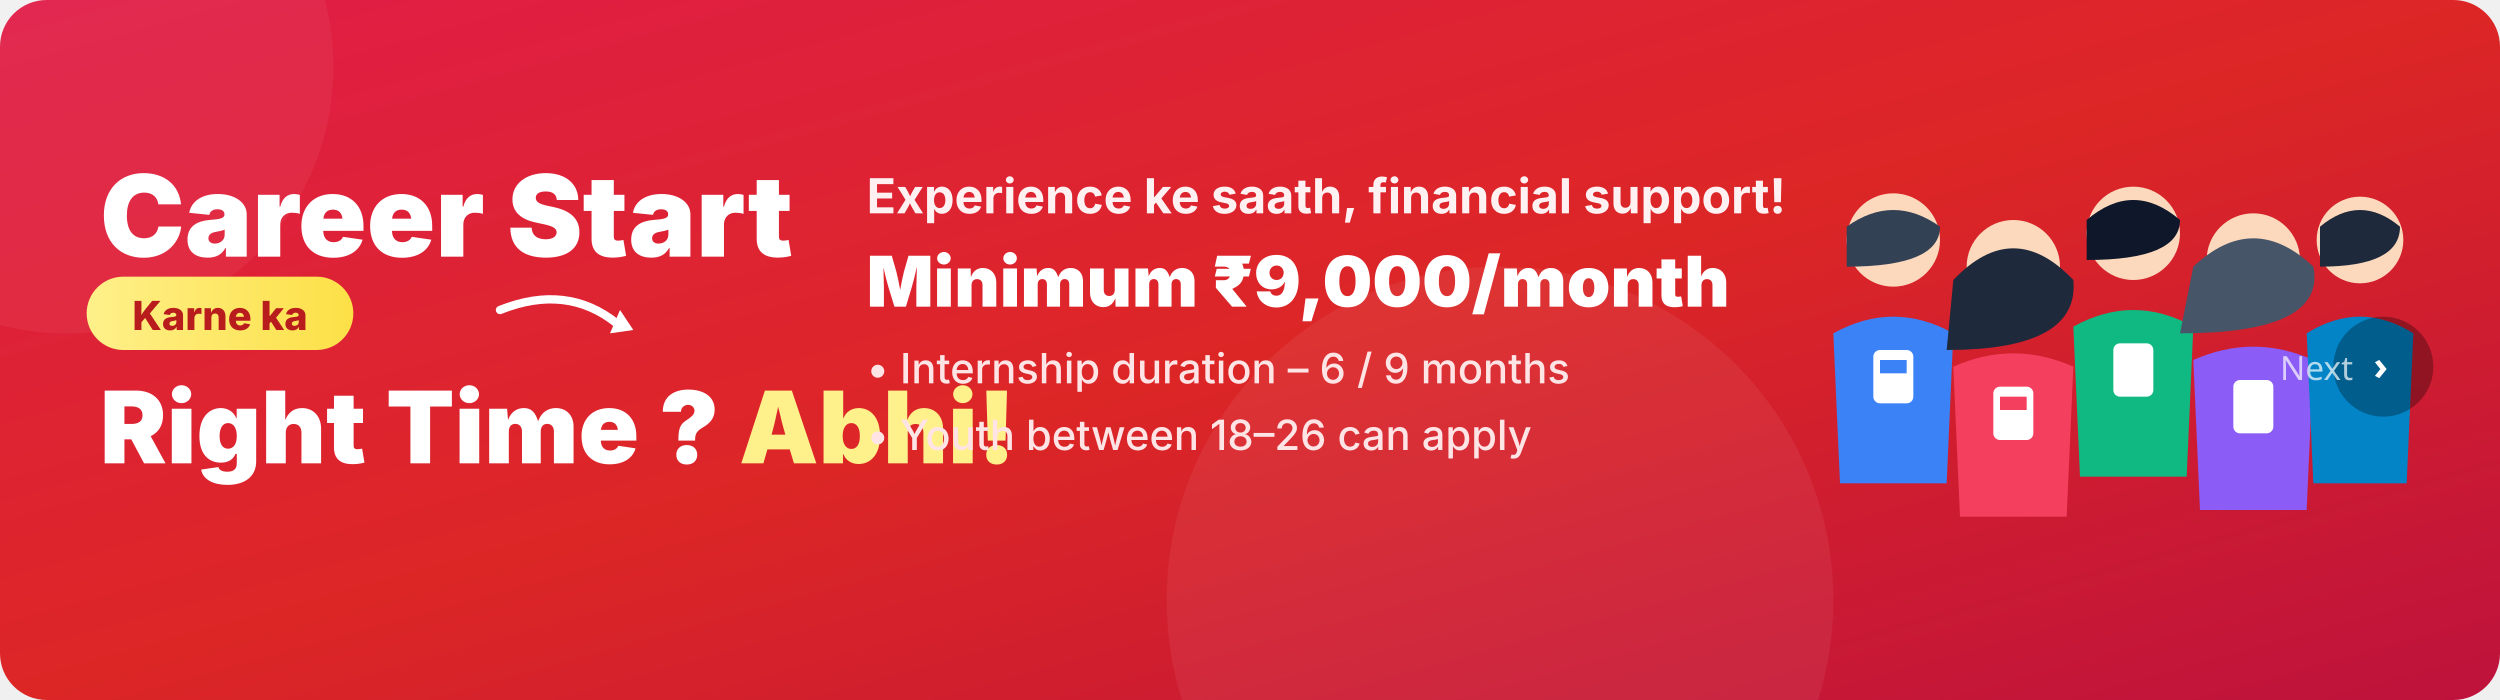
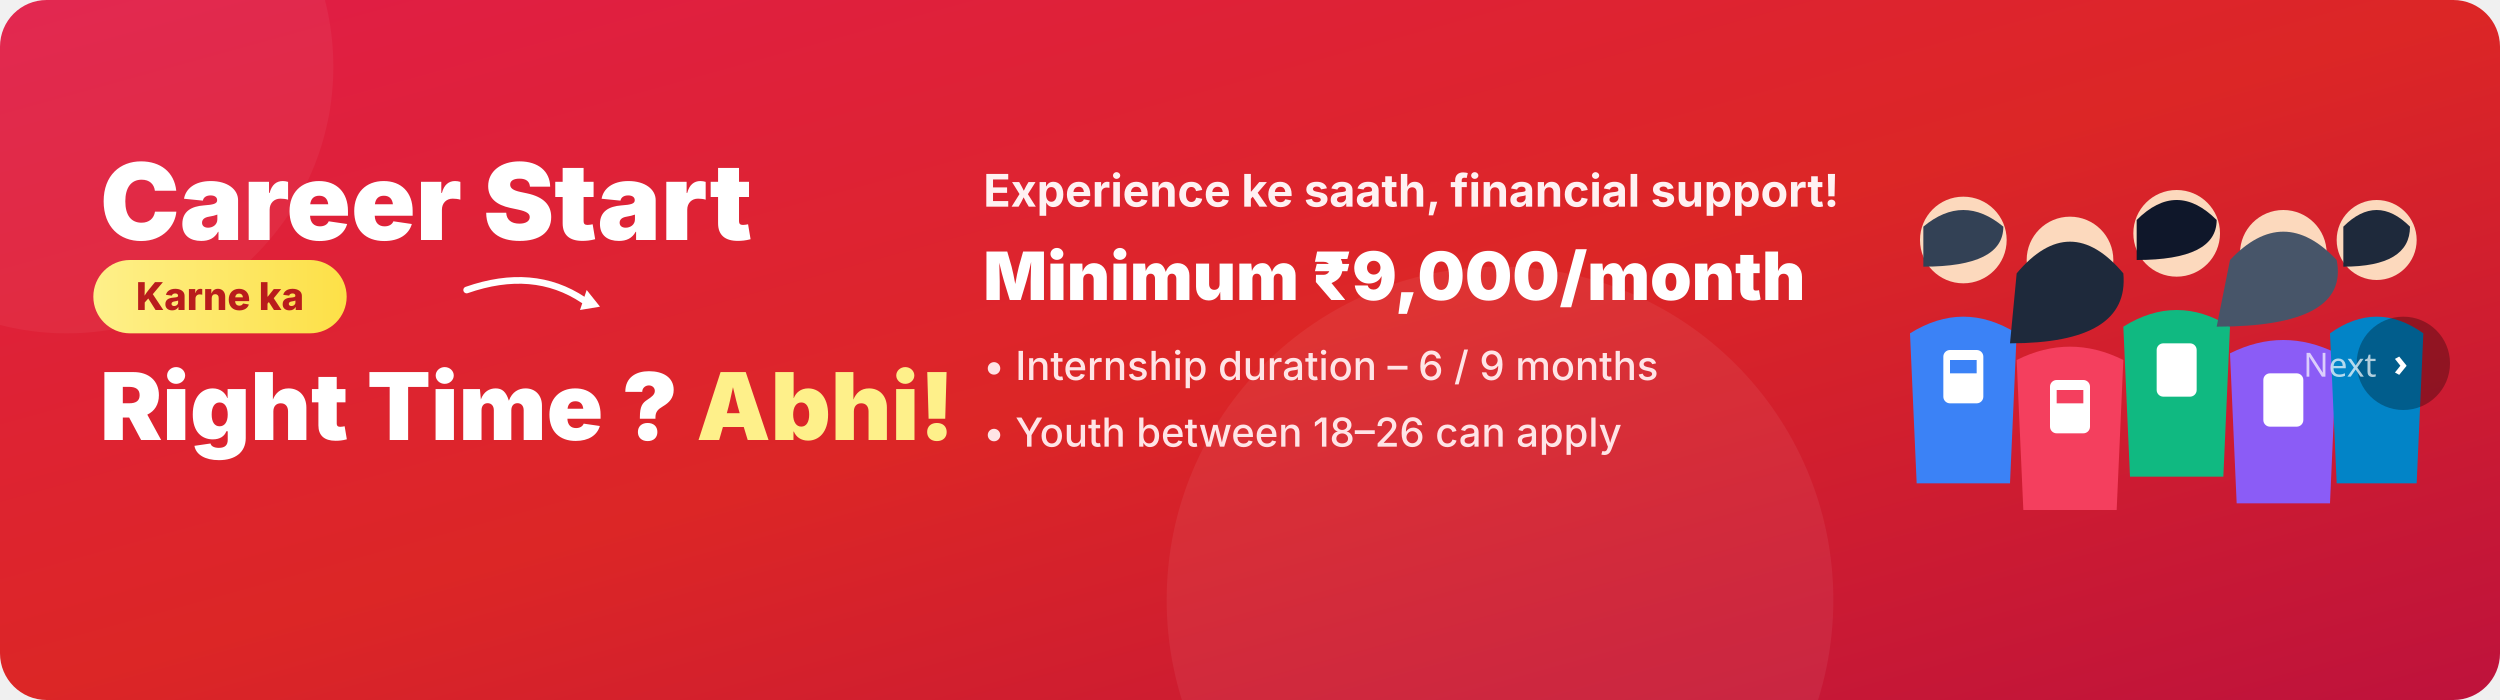
<svg xmlns="http://www.w3.org/2000/svg" viewBox="0 0 750 210" width="100%" height="100%">
  <defs>
    <linearGradient id="redGrad" x1="0%" y1="0%" x2="100%" y2="100%">
      <stop offset="0%" stop-color="#E11D48" />
      <stop offset="50%" stop-color="#DC2626" />
      <stop offset="100%" stop-color="#BE123C" />
    </linearGradient>
    <linearGradient id="yellowTag" x1="0%" y1="0%" x2="100%" y2="0%">
      <stop offset="0%" stop-color="#FEF08A" />
      <stop offset="100%" stop-color="#FDE047" />
    </linearGradient>
  </defs>
  <rect width="750" height="210" rx="14" fill="url(#redGrad)" />
  <circle cx="20" cy="20" r="80" fill="rgba(255,255,255,0.05)" />
  <circle cx="450" cy="180" r="100" fill="rgba(255,255,255,0.06)" />
-   <g transform="translate(30, 45)">
-     <text x="0" y="32" font-family="'Segoe UI', Inter, sans-serif" font-weight="900" font-size="34" fill="#FFFFFF">Career Start</text>
-     <g transform="translate(-4, 38)">
-       <rect x="0" y="0" width="80" height="22" rx="11" fill="url(#yellowTag)" />
-       <text x="40" y="16" font-family="'Segoe UI', Inter, sans-serif" font-weight="800" font-size="12" fill="#B91C1C" text-anchor="middle">Karne ka</text>
+   <g transform="translate(30, 42)">
+     <text x="0" y="30" font-family="'Segoe UI', Inter, sans-serif" font-weight="900" font-size="32" fill="#FFFFFF">Career Start</text>
+     <g transform="translate(-2, 36)">
+       <rect x="0" y="0" width="76" height="22" rx="11" fill="url(#yellowTag)" />
+       <text x="38" y="15" font-family="'Segoe UI', Inter, sans-serif" font-weight="800" font-size="11.5" fill="#B91C1C" text-anchor="middle">Karne ka</text>
    </g>
-     <path d="M 120 48 Q 140 40 155 52" fill="none" stroke="#FFFFFF" stroke-width="2.5" stroke-linecap="round" />
-     <polygon points="156,48 160,54 153,55" fill="#FFFFFF" />
-     <text x="0" y="94" font-family="'Segoe UI', Inter, sans-serif" font-weight="900" font-size="30" fill="#FFFFFF">Right Time ? <tspan fill="#FEF08A">Abhi!</tspan>
+     <path d="M 110 45 Q 130 38 145 48" fill="none" stroke="#FFFFFF" stroke-width="2" stroke-linecap="round" />
+     <polygon points="146,45 150,50 144,51" fill="#FFFFFF" />
+     <text x="0" y="90" font-family="'Segoe UI', Inter, sans-serif" font-weight="900" font-size="28" fill="#FFFFFF">Right Time ? <tspan fill="#FEF08A">Abhi!</tspan>
    </text>
  </g>
-   <g transform="translate(260, 40)">
-     <text x="0" y="24" font-family="'Segoe UI', Inter, sans-serif" font-weight="700" font-size="14.5" fill="#FFF1F2">Experience ke saath, financial support!</text>
-     <text x="0" y="52" font-family="'Segoe UI', Inter, sans-serif" font-weight="900" font-size="21" fill="#FFFFFF">Minimum ₹9,000/month</text>
-     <g transform="translate(0, 75)">
-       <text x="0" y="0" font-family="'Segoe UI', Inter, sans-serif" font-weight="500" font-size="12.5" fill="#FFE4E6">• Internship duration – 6 / 9 months</text>
-       <text x="0" y="20" font-family="'Segoe UI', Inter, sans-serif" font-weight="500" font-size="12.5" fill="#FFE4E6">• Youth between 18–26 can apply</text>
+   <g transform="translate(295, 38)">
+     <text x="0" y="24" font-family="'Segoe UI', Inter, sans-serif" font-weight="700" font-size="13.5" fill="#FFF1F2">Experience ke saath, financial support!</text>
+     <text x="0" y="52" font-family="'Segoe UI', Inter, sans-serif" font-weight="900" font-size="20" fill="#FFFFFF">Minimum ₹9,000/month</text>
+     <g transform="translate(0, 76)">
+       <text x="0" y="0" font-family="'Segoe UI', Inter, sans-serif" font-weight="500" font-size="12" fill="#FFE4E6">• Internship duration – 6 / 9 months</text>
+       <text x="0" y="20" font-family="'Segoe UI', Inter, sans-serif" font-weight="500" font-size="12" fill="#FFE4E6">• Youth between 18–26 can apply</text>
    </g>
  </g>
-   <g transform="translate(540, 30)">
+   <g transform="translate(565, 30)">
    <g transform="translate(0, 20)">
-       <circle cx="28" cy="22" r="14" fill="#FCD9BD" />
-       <path d="M 14 18 Q 28 8 42 18 Q 42 30 14 30 Z" fill="#334155" />
-       <path d="M 10 50 Q 28 40 46 50 L 44 95 L 12 95 Z" fill="#3B82F6" />
-       <rect x="22" y="55" width="12" height="16" rx="2" fill="#FFFFFF" />
-       <rect x="24" y="58" width="8" height="4" fill="#3B82F6" />
+       <circle cx="24" cy="22" r="13" fill="#FCD9BD" />
+       <path d="M 12 18 Q 24 8 36 18 Q 36 30 12 30 Z" fill="#334155" />
+       <path d="M 8 50 Q 24 40 40 50 L 38 95 L 10 95 Z" fill="#3B82F6" />
+       <rect x="18" y="55" width="12" height="16" rx="2" fill="#FFFFFF" />
+       <rect x="20" y="58" width="8" height="4" fill="#3B82F6" />
    </g>
-     <g transform="translate(36, 30)">
-       <circle cx="28" cy="20" r="14" fill="#FCD9BD" />
-       <path d="M 10 24 Q 28 5 46 24 Q 48 45 8 45 Z" fill="#1E293B" />
-       <path d="M 10 50 Q 28 42 46 50 L 44 95 L 12 95 Z" fill="#F43F5E" />
-       <rect x="22" y="56" width="12" height="16" rx="2" fill="#FFFFFF" />
-       <rect x="24" y="59" width="8" height="4" fill="#F43F5E" />
+     <g transform="translate(32, 28)">
+       <circle cx="24" cy="20" r="13" fill="#FCD9BD" />
+       <path d="M 8 24 Q 24 5 40 24 Q 42 45 6 45 Z" fill="#1E293B" />
+       <path d="M 8 50 Q 24 42 40 50 L 38 95 L 10 95 Z" fill="#F43F5E" />
+       <rect x="18" y="56" width="12" height="16" rx="2" fill="#FFFFFF" />
+       <rect x="20" y="59" width="8" height="4" fill="#F43F5E" />
    </g>
-     <g transform="translate(72, 18)">
-       <circle cx="28" cy="22" r="14" fill="#FCD9BD" />
-       <path d="M 14 18 Q 28 6 42 18 Q 42 30 14 30 Z" fill="#0F172A" />
-       <path d="M 10 50 Q 28 40 46 50 L 44 95 L 12 95 Z" fill="#10B981" />
-       <rect x="22" y="55" width="12" height="16" rx="2" fill="#FFFFFF" />
+     <g transform="translate(64, 18)">
+       <circle cx="24" cy="22" r="13" fill="#FCD9BD" />
+       <path d="M 12 18 Q 24 6 36 18 Q 36 30 12 30 Z" fill="#0F172A" />
+       <path d="M 8 50 Q 24 40 40 50 L 38 95 L 10 95 Z" fill="#10B981" />
+       <rect x="18" y="55" width="12" height="16" rx="2" fill="#FFFFFF" />
    </g>
-     <g transform="translate(108, 28)">
-       <circle cx="28" cy="20" r="14" fill="#FCD9BD" />
-       <path d="M 10 22 Q 28 5 46 22 Q 50 42 6 42 Z" fill="#475569" />
-       <path d="M 10 50 Q 28 42 46 50 L 44 95 L 12 95 Z" fill="#8B5CF6" />
-       <rect x="22" y="56" width="12" height="16" rx="2" fill="#FFFFFF" />
+     <g transform="translate(96, 26)">
+       <circle cx="24" cy="20" r="13" fill="#FCD9BD" />
+       <path d="M 8 22 Q 24 5 40 22 Q 44 42 4 42 Z" fill="#475569" />
+       <path d="M 8 50 Q 24 42 40 50 L 38 95 L 10 95 Z" fill="#8B5CF6" />
+       <rect x="18" y="56" width="12" height="16" rx="2" fill="#FFFFFF" />
    </g>
-     <g transform="translate(142, 20)">
-       <circle cx="26" cy="22" r="13" fill="#FCD9BD" />
-       <path d="M 14 18 Q 26 8 38 18 Q 38 30 14 30 Z" fill="#1E293B" />
-       <path d="M 10 50 Q 26 40 42 50 L 40 95 L 12 95 Z" fill="#0284C7" />
+     <g transform="translate(126, 20)">
+       <circle cx="22" cy="22" r="12" fill="#FCD9BD" />
+       <path d="M 12 18 Q 22 8 32 18 Q 32 30 12 30 Z" fill="#1E293B" />
+       <path d="M 8 50 Q 22 40 36 50 L 34 95 L 10 95 Z" fill="#0284C7" />
    </g>
-     <g transform="translate(160, 65)">
-       <circle cx="15" cy="15" r="15" fill="rgba(0,0,0,0.3)" />
-       <text x="12" y="19" font-family="sans-serif" font-size="12" font-weight="bold" fill="#FFFFFF">›</text>
-       <text x="-16" y="19" font-family="'Segoe UI', sans-serif" font-size="10" fill="rgba(255,255,255,0.7)">Next</text>
+     <g transform="translate(142, 65)">
+       <circle cx="14" cy="14" r="14" fill="rgba(0,0,0,0.3)" />
+       <text x="11" y="18" font-family="sans-serif" font-size="12" font-weight="bold" fill="#FFFFFF">›</text>
+       <text x="-16" y="18" font-family="'Segoe UI', sans-serif" font-size="10" fill="rgba(255,255,255,0.7)">Next</text>
    </g>
  </g>
</svg>
